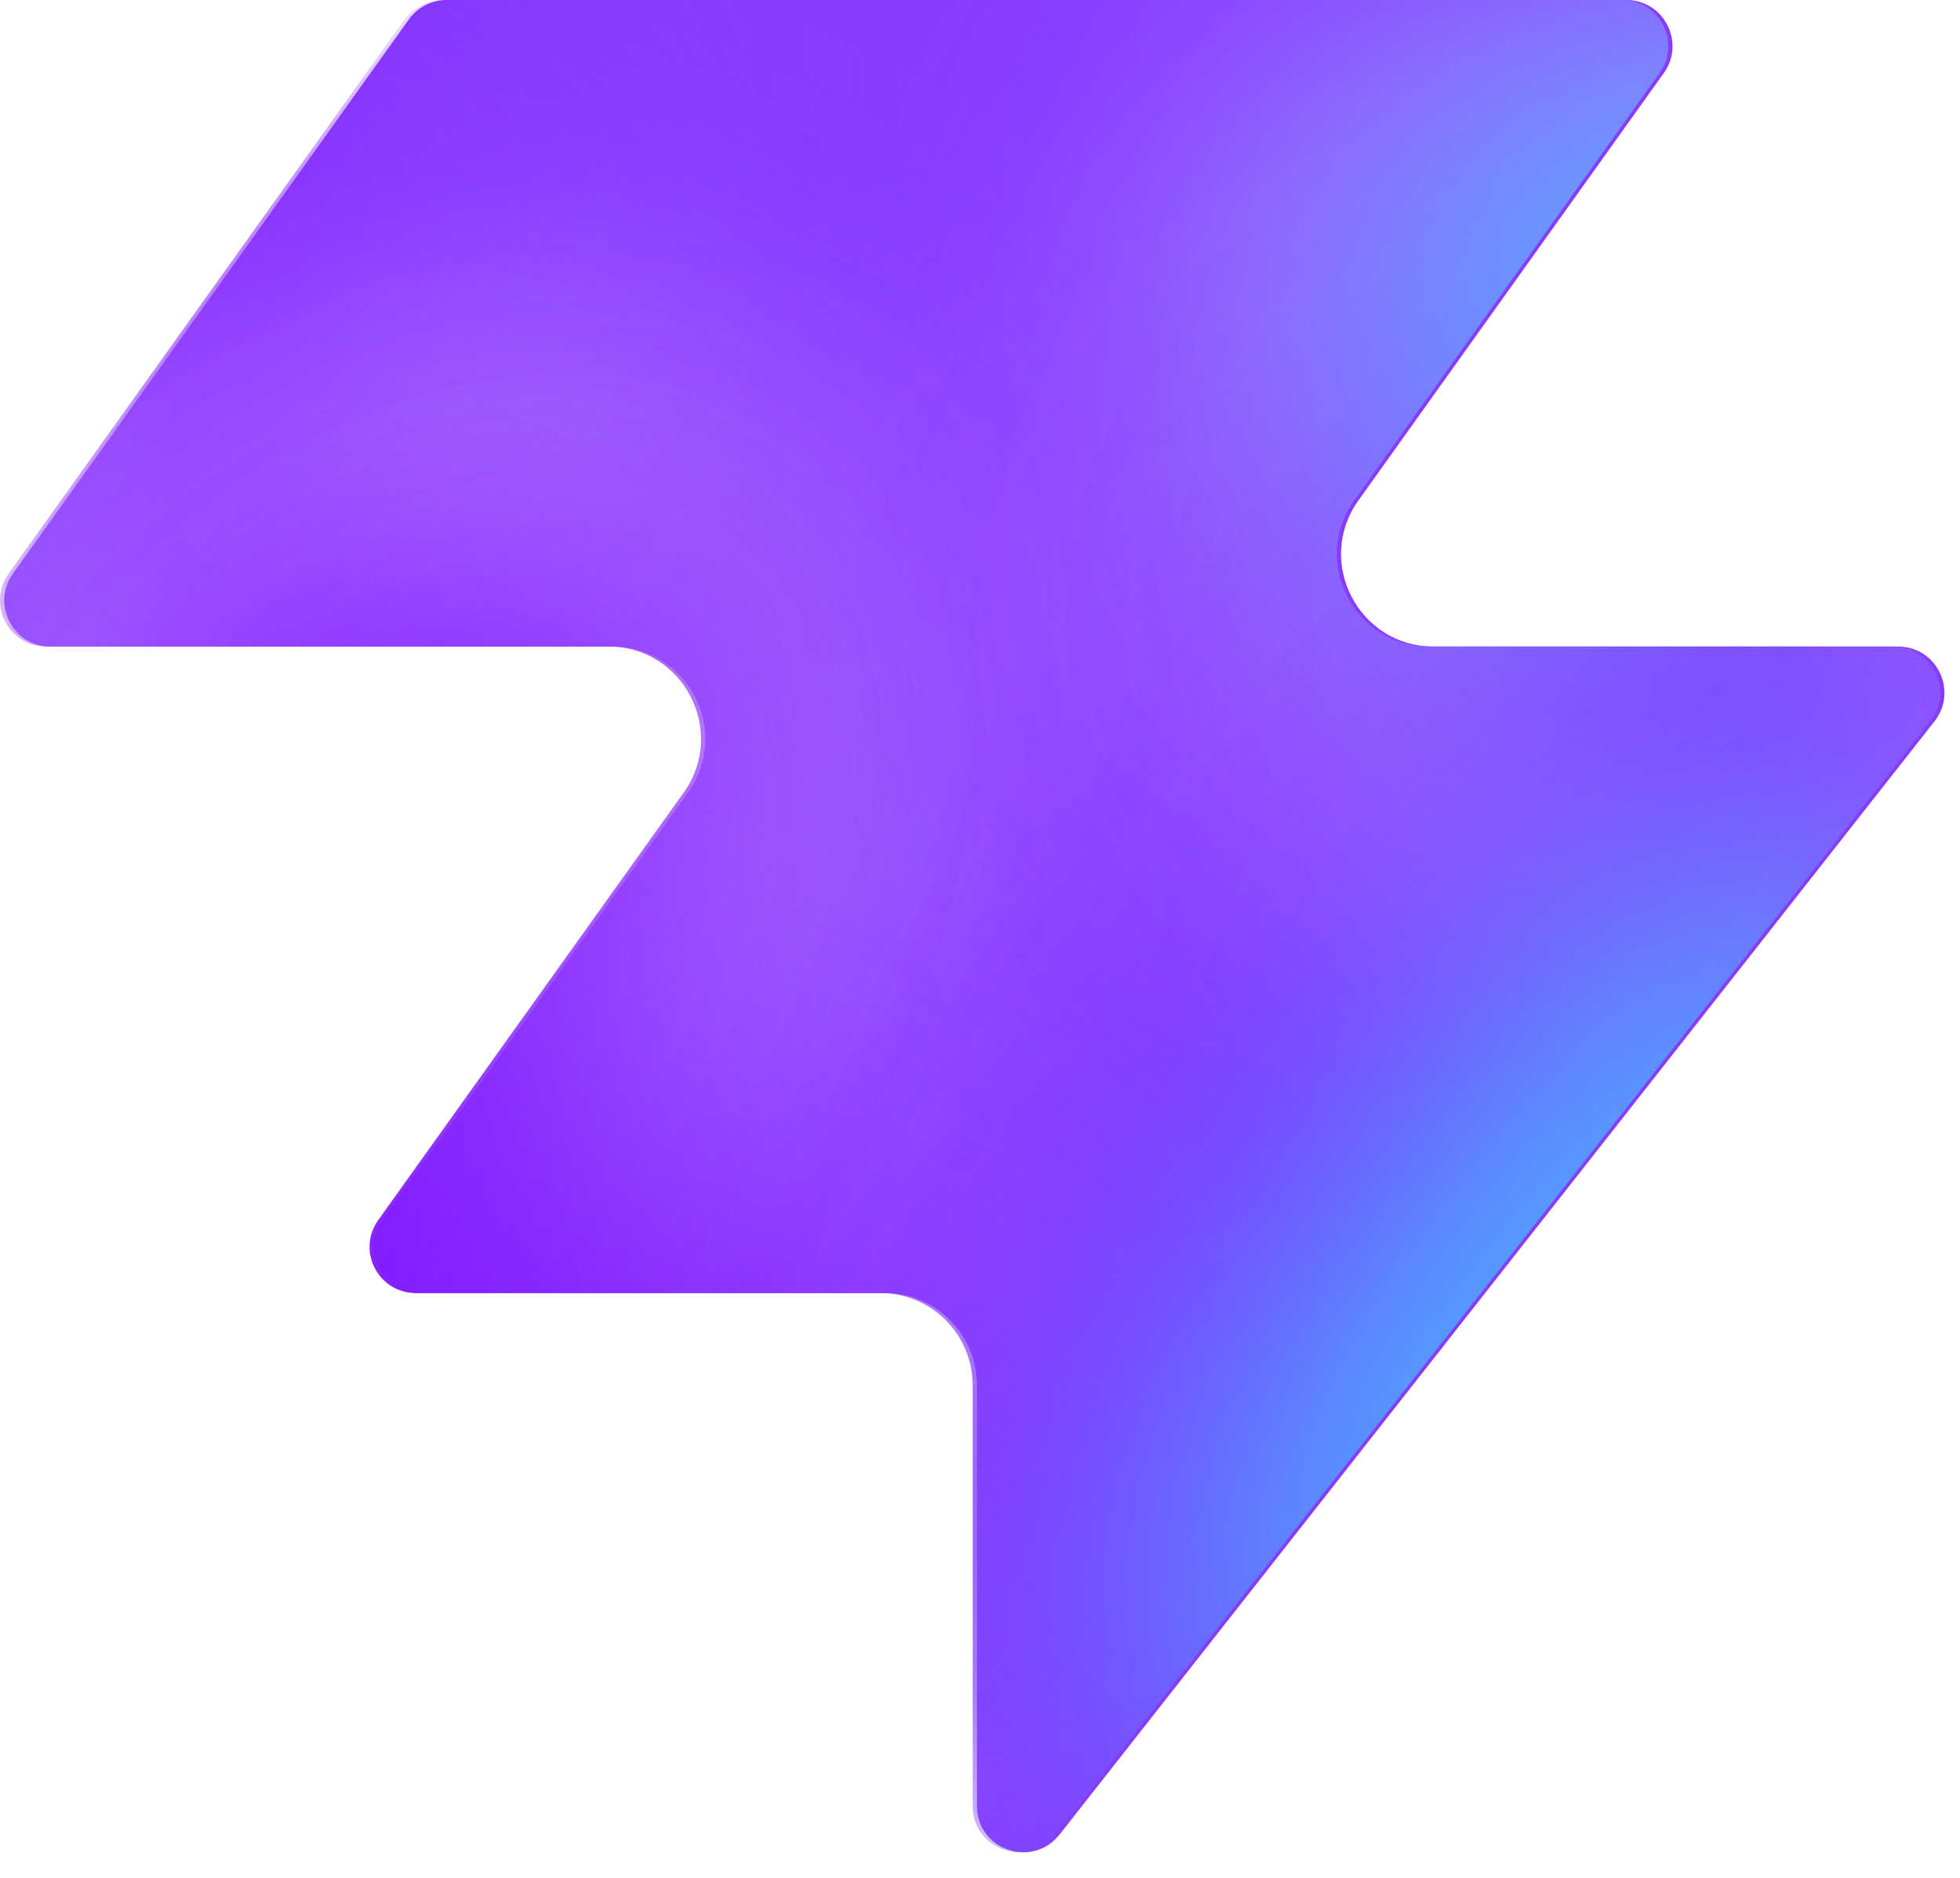
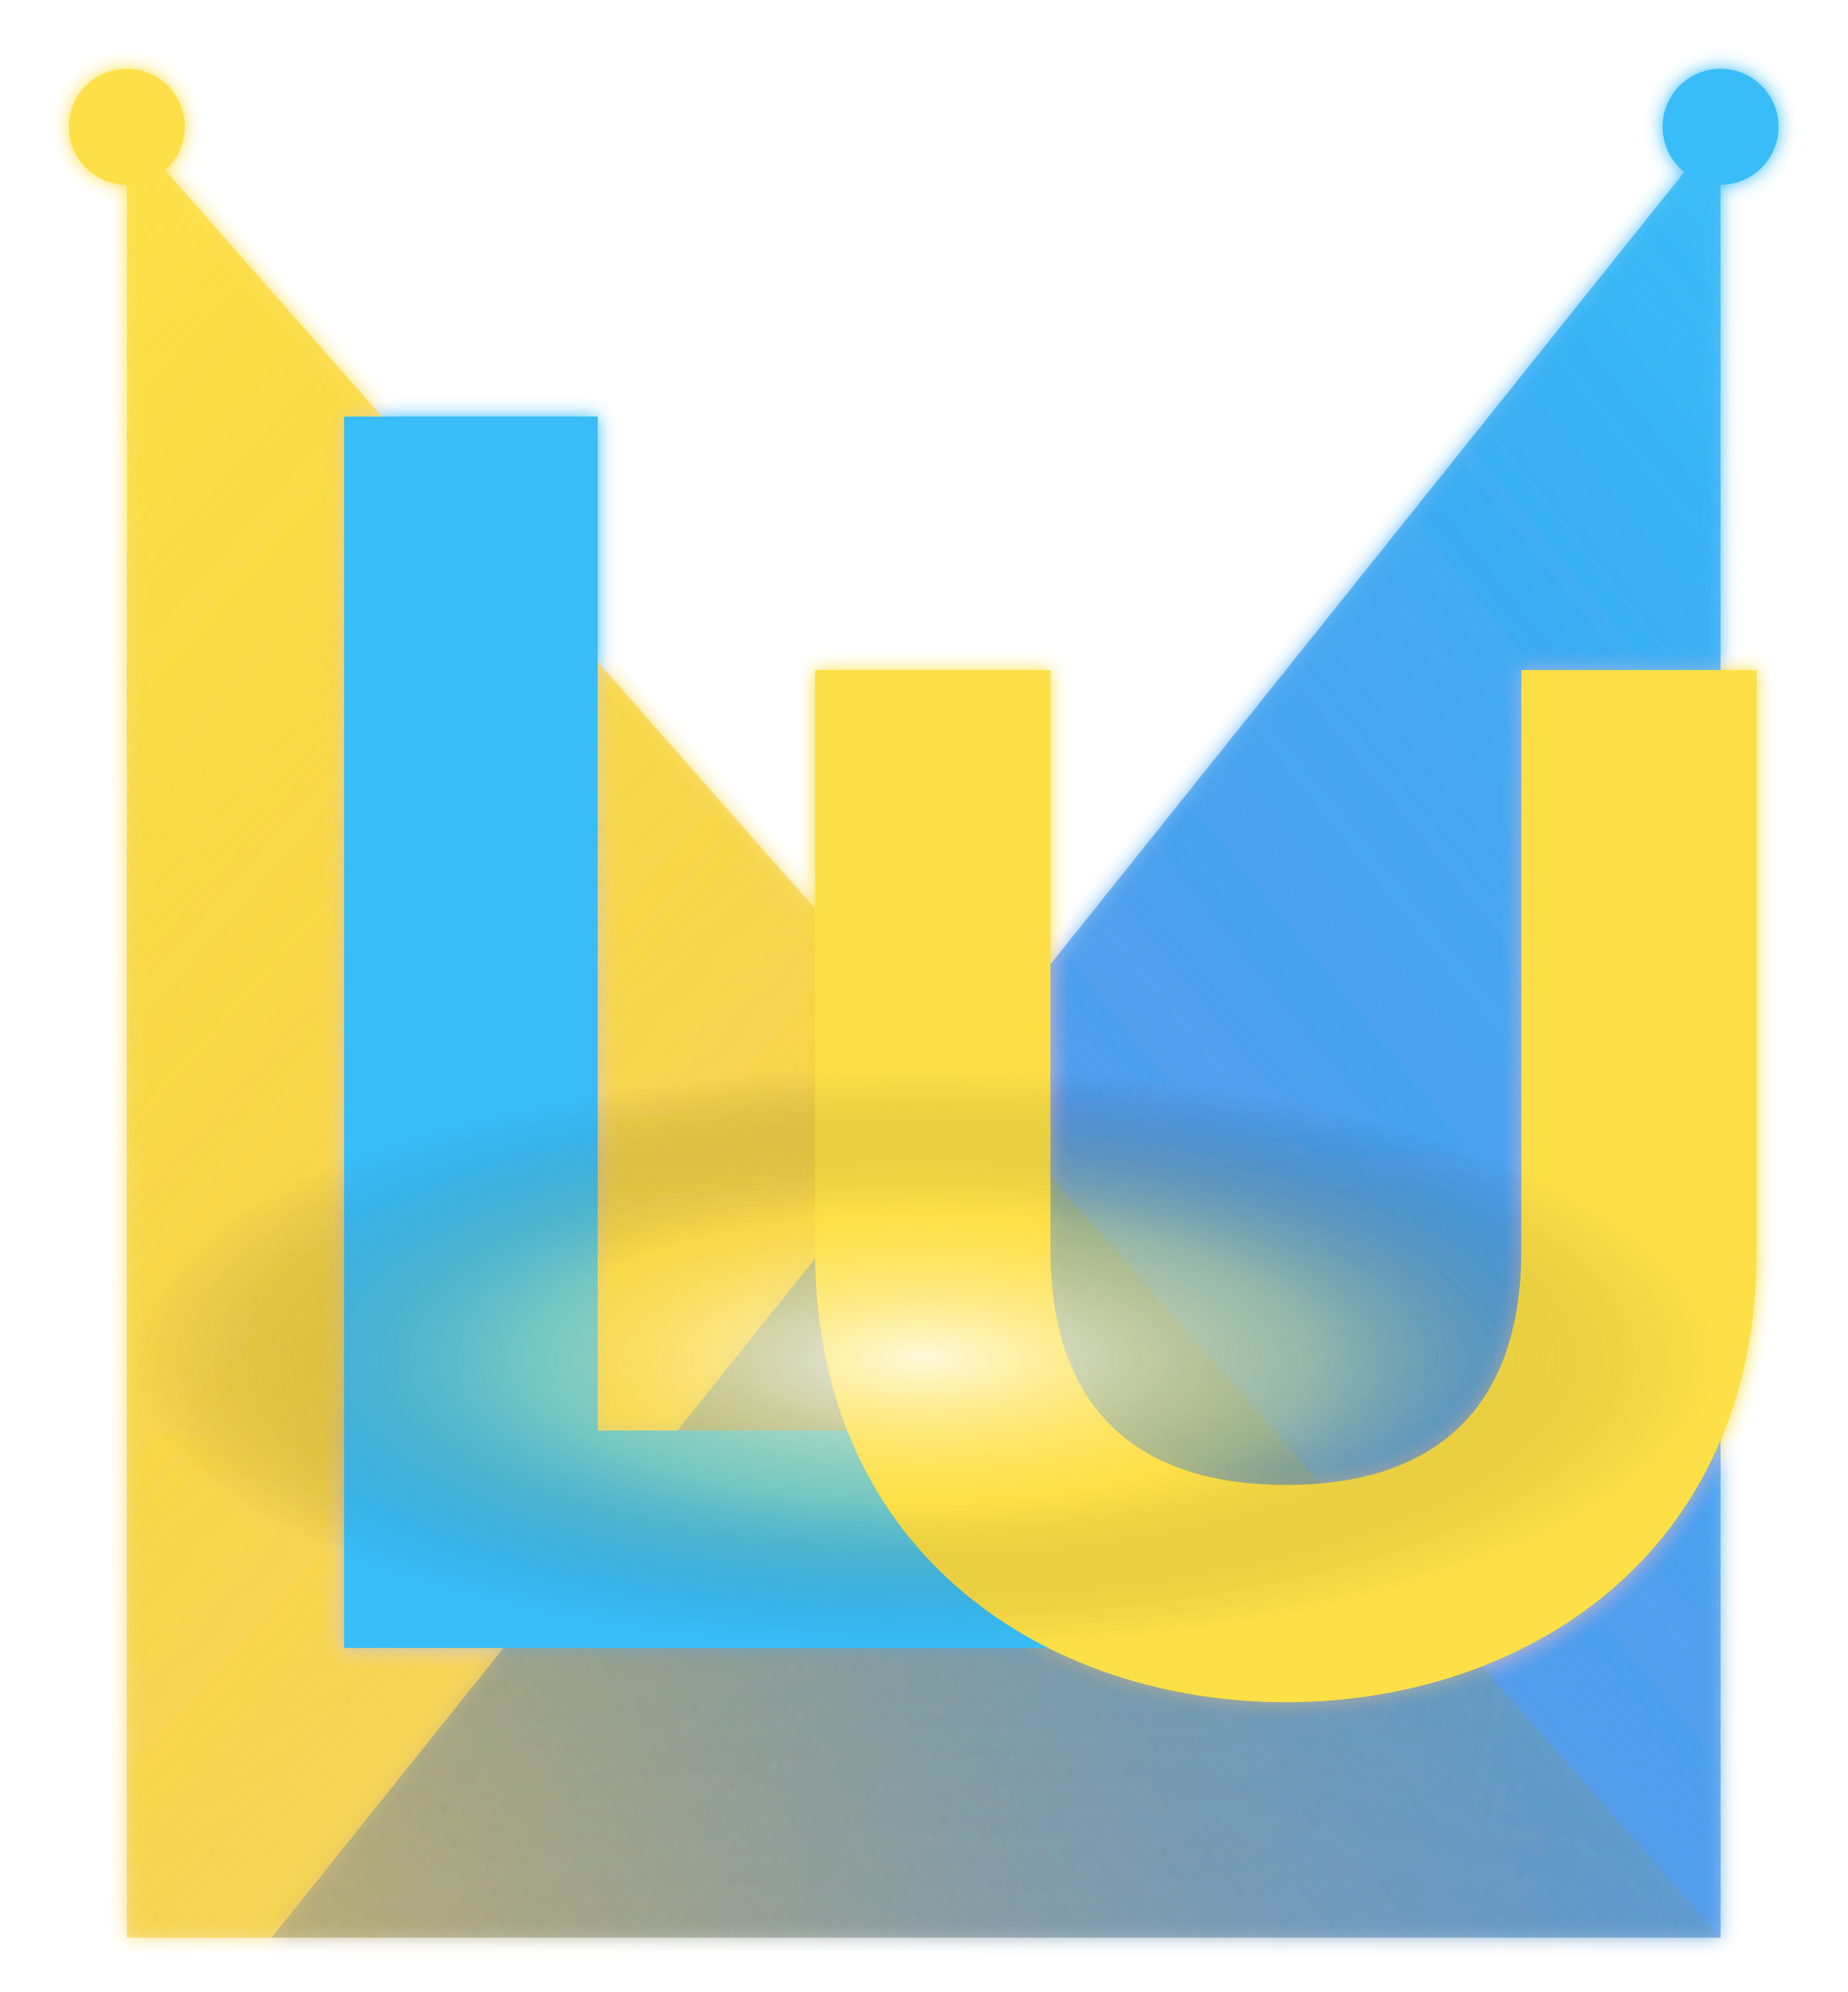
- <svg xmlns="http://www.w3.org/2000/svg" width="48" height="46" fill="none" viewBox="0 0 48 46">
-   <path fill="#863bff" d="M25.946 44.938c-.664.845-2.021.375-2.021-.698V33.937a2.26 2.26 0 0 0-2.262-2.262H10.287c-.92 0-1.456-1.04-.92-1.788l7.48-10.471c1.07-1.497 0-3.578-1.842-3.578H1.237c-.92 0-1.456-1.04-.92-1.788L10.013.474c.214-.297.556-.474.92-.474h28.894c.92 0 1.456 1.04.92 1.788l-7.48 10.471c-1.07 1.498 0 3.579 1.842 3.579h11.377c.943 0 1.473 1.088.89 1.83L25.947 44.94z" style="fill:#863bff;fill:color(display-p3 .525 .23 1);fill-opacity:1" />
-   <mask id="a" width="48" height="46" x="0" y="0" maskUnits="userSpaceOnUse" style="mask-type:alpha">
-     <path fill="#000" d="M25.842 44.938c-.664.844-2.021.375-2.021-.698V33.937a2.26 2.26 0 0 0-2.262-2.262H10.183c-.92 0-1.456-1.04-.92-1.788l7.48-10.471c1.07-1.498 0-3.579-1.842-3.579H1.133c-.92 0-1.456-1.04-.92-1.787L9.91.473c.214-.297.556-.474.92-.474h28.894c.92 0 1.456 1.04.92 1.788l-7.48 10.471c-1.07 1.498 0 3.578 1.842 3.578h11.377c.943 0 1.473 1.088.89 1.832L25.843 44.94z" style="fill:#000;fill-opacity:1" />
-   </mask>
-   <g mask="url(#a)">
-     <g filter="url(#b)">
-       <ellipse cx="5.508" cy="14.704" fill="#ede6ff" rx="5.508" ry="14.704" style="fill:#ede6ff;fill:color(display-p3 .927 .903 1);fill-opacity:1" transform="matrix(.00324 1 1 -.00324 -4.47 31.516)" />
-     </g>
-     <g filter="url(#c)">
-       <ellipse cx="10.399" cy="29.851" fill="#ede6ff" rx="10.399" ry="29.851" style="fill:#ede6ff;fill:color(display-p3 .927 .903 1);fill-opacity:1" transform="matrix(.00324 1 1 -.00324 -39.328 7.883)" />
-     </g>
-     <g filter="url(#d)">
-       <ellipse cx="5.508" cy="30.487" fill="#7e14ff" rx="5.508" ry="30.487" style="fill:#7e14ff;fill:color(display-p3 .492 .077 1);fill-opacity:1" transform="rotate(89.814 -25.913 -14.639)scale(1 -1)" />
-     </g>
-     <g filter="url(#e)">
-       <ellipse cx="5.508" cy="30.599" fill="#7e14ff" rx="5.508" ry="30.599" style="fill:#7e14ff;fill:color(display-p3 .492 .077 1);fill-opacity:1" transform="rotate(89.814 -32.644 -3.334)scale(1 -1)" />
-     </g>
-     <g filter="url(#f)">
-       <ellipse cx="5.508" cy="30.599" fill="#7e14ff" rx="5.508" ry="30.599" style="fill:#7e14ff;fill:color(display-p3 .492 .077 1);fill-opacity:1" transform="matrix(.00324 1 1 -.00324 -34.34 30.47)" />
-     </g>
-     <g filter="url(#g)">
-       <ellipse cx="14.072" cy="22.078" fill="#ede6ff" rx="14.072" ry="22.078" style="fill:#ede6ff;fill:color(display-p3 .927 .903 1);fill-opacity:1" transform="rotate(93.35 24.506 48.493)scale(-1 1)" />
-     </g>
-     <g filter="url(#h)">
-       <ellipse cx="3.47" cy="21.501" fill="#7e14ff" rx="3.47" ry="21.501" style="fill:#7e14ff;fill:color(display-p3 .492 .077 1);fill-opacity:1" transform="rotate(89.009 28.708 47.59)scale(-1 1)" />
-     </g>
-     <g filter="url(#i)">
-       <ellipse cx="3.47" cy="21.501" fill="#7e14ff" rx="3.47" ry="21.501" style="fill:#7e14ff;fill:color(display-p3 .492 .077 1);fill-opacity:1" transform="rotate(89.009 28.708 47.59)scale(-1 1)" />
-     </g>
-     <g filter="url(#j)">
-       <ellipse cx=".387" cy="8.972" fill="#7e14ff" rx="4.407" ry="29.108" style="fill:#7e14ff;fill:color(display-p3 .492 .077 1);fill-opacity:1" transform="rotate(39.51 .387 8.972)" />
-     </g>
-     <g filter="url(#k)">
-       <ellipse cx="47.523" cy="-6.092" fill="#7e14ff" rx="4.407" ry="29.108" style="fill:#7e14ff;fill:color(display-p3 .492 .077 1);fill-opacity:1" transform="rotate(37.892 47.523 -6.092)" />
-     </g>
-     <g filter="url(#l)">
-       <ellipse cx="41.412" cy="6.333" fill="#47bfff" rx="5.971" ry="9.665" style="fill:#47bfff;fill:color(display-p3 .28 .748 1);fill-opacity:1" transform="rotate(37.892 41.412 6.333)" />
-     </g>
-     <g filter="url(#m)">
-       <ellipse cx="-1.879" cy="38.332" fill="#7e14ff" rx="4.407" ry="29.108" style="fill:#7e14ff;fill:color(display-p3 .492 .077 1);fill-opacity:1" transform="rotate(37.892 -1.88 38.332)" />
-     </g>
-     <g filter="url(#n)">
-       <ellipse cx="-1.879" cy="38.332" fill="#7e14ff" rx="4.407" ry="29.108" style="fill:#7e14ff;fill:color(display-p3 .492 .077 1);fill-opacity:1" transform="rotate(37.892 -1.88 38.332)" />
-     </g>
-     <g filter="url(#o)">
-       <ellipse cx="35.651" cy="29.907" fill="#7e14ff" rx="4.407" ry="29.108" style="fill:#7e14ff;fill:color(display-p3 .492 .077 1);fill-opacity:1" transform="rotate(37.892 35.651 29.907)" />
-     </g>
-     <g filter="url(#p)">
-       <ellipse cx="38.418" cy="32.4" fill="#47bfff" rx="5.971" ry="15.297" style="fill:#47bfff;fill:color(display-p3 .28 .748 1);fill-opacity:1" transform="rotate(37.892 38.418 32.4)" />
-     </g>
-   </g>
+ <svg xmlns="http://www.w3.org/2000/svg" id="masterSVG" viewBox="145 85 510 550" class="w-full h-full overflow-visible">
  <defs>
-     <filter id="b" width="60.045" height="41.654" x="-19.77" y="16.149" color-interpolation-filters="sRGB" filterUnits="userSpaceOnUse">
-       <feFlood flood-opacity="0" result="BackgroundImageFix" />
-       <feBlend in="SourceGraphic" in2="BackgroundImageFix" result="shape" />
-       <feGaussianBlur result="effect1_foregroundBlur_2002_17158" stdDeviation="7.659" />
-     </filter>
-     <filter id="c" width="90.34" height="51.437" x="-54.613" y="-7.533" color-interpolation-filters="sRGB" filterUnits="userSpaceOnUse">
-       <feFlood flood-opacity="0" result="BackgroundImageFix" />
-       <feBlend in="SourceGraphic" in2="BackgroundImageFix" result="shape" />
-       <feGaussianBlur result="effect1_foregroundBlur_2002_17158" stdDeviation="7.659" />
-     </filter>
-     <filter id="d" width="79.355" height="29.4" x="-49.64" y="2.03" color-interpolation-filters="sRGB" filterUnits="userSpaceOnUse">
-       <feFlood flood-opacity="0" result="BackgroundImageFix" />
-       <feBlend in="SourceGraphic" in2="BackgroundImageFix" result="shape" />
-       <feGaussianBlur result="effect1_foregroundBlur_2002_17158" stdDeviation="4.596" />
-     </filter>
-     <filter id="e" width="79.579" height="29.4" x="-45.045" y="20.029" color-interpolation-filters="sRGB" filterUnits="userSpaceOnUse">
-       <feFlood flood-opacity="0" result="BackgroundImageFix" />
-       <feBlend in="SourceGraphic" in2="BackgroundImageFix" result="shape" />
-       <feGaussianBlur result="effect1_foregroundBlur_2002_17158" stdDeviation="4.596" />
-     </filter>
-     <filter id="f" width="79.579" height="29.4" x="-43.513" y="21.178" color-interpolation-filters="sRGB" filterUnits="userSpaceOnUse">
-       <feFlood flood-opacity="0" result="BackgroundImageFix" />
-       <feBlend in="SourceGraphic" in2="BackgroundImageFix" result="shape" />
-       <feGaussianBlur result="effect1_foregroundBlur_2002_17158" stdDeviation="4.596" />
-     </filter>
-     <filter id="g" width="74.749" height="58.852" x="15.756" y="-17.901" color-interpolation-filters="sRGB" filterUnits="userSpaceOnUse">
-       <feFlood flood-opacity="0" result="BackgroundImageFix" />
-       <feBlend in="SourceGraphic" in2="BackgroundImageFix" result="shape" />
-       <feGaussianBlur result="effect1_foregroundBlur_2002_17158" stdDeviation="7.659" />
-     </filter>
-     <filter id="h" width="61.377" height="25.362" x="23.548" y="2.284" color-interpolation-filters="sRGB" filterUnits="userSpaceOnUse">
-       <feFlood flood-opacity="0" result="BackgroundImageFix" />
-       <feBlend in="SourceGraphic" in2="BackgroundImageFix" result="shape" />
-       <feGaussianBlur result="effect1_foregroundBlur_2002_17158" stdDeviation="4.596" />
-     </filter>
-     <filter id="i" width="61.377" height="25.362" x="23.548" y="2.284" color-interpolation-filters="sRGB" filterUnits="userSpaceOnUse">
-       <feFlood flood-opacity="0" result="BackgroundImageFix" />
-       <feBlend in="SourceGraphic" in2="BackgroundImageFix" result="shape" />
-       <feGaussianBlur result="effect1_foregroundBlur_2002_17158" stdDeviation="4.596" />
-     </filter>
-     <filter id="j" width="56.045" height="63.649" x="-27.636" y="-22.853" color-interpolation-filters="sRGB" filterUnits="userSpaceOnUse">
-       <feFlood flood-opacity="0" result="BackgroundImageFix" />
-       <feBlend in="SourceGraphic" in2="BackgroundImageFix" result="shape" />
-       <feGaussianBlur result="effect1_foregroundBlur_2002_17158" stdDeviation="4.596" />
-     </filter>
-     <filter id="k" width="54.814" height="64.646" x="20.116" y="-38.415" color-interpolation-filters="sRGB" filterUnits="userSpaceOnUse">
-       <feFlood flood-opacity="0" result="BackgroundImageFix" />
-       <feBlend in="SourceGraphic" in2="BackgroundImageFix" result="shape" />
-       <feGaussianBlur result="effect1_foregroundBlur_2002_17158" stdDeviation="4.596" />
-     </filter>
-     <filter id="l" width="33.541" height="35.313" x="24.641" y="-11.323" color-interpolation-filters="sRGB" filterUnits="userSpaceOnUse">
-       <feFlood flood-opacity="0" result="BackgroundImageFix" />
-       <feBlend in="SourceGraphic" in2="BackgroundImageFix" result="shape" />
-       <feGaussianBlur result="effect1_foregroundBlur_2002_17158" stdDeviation="4.596" />
-     </filter>
-     <filter id="m" width="54.814" height="64.646" x="-29.286" y="6.009" color-interpolation-filters="sRGB" filterUnits="userSpaceOnUse">
-       <feFlood flood-opacity="0" result="BackgroundImageFix" />
-       <feBlend in="SourceGraphic" in2="BackgroundImageFix" result="shape" />
-       <feGaussianBlur result="effect1_foregroundBlur_2002_17158" stdDeviation="4.596" />
-     </filter>
-     <filter id="n" width="54.814" height="64.646" x="-29.286" y="6.009" color-interpolation-filters="sRGB" filterUnits="userSpaceOnUse">
-       <feFlood flood-opacity="0" result="BackgroundImageFix" />
-       <feBlend in="SourceGraphic" in2="BackgroundImageFix" result="shape" />
-       <feGaussianBlur result="effect1_foregroundBlur_2002_17158" stdDeviation="4.596" />
-     </filter>
-     <filter id="o" width="54.814" height="64.646" x="8.244" y="-2.416" color-interpolation-filters="sRGB" filterUnits="userSpaceOnUse">
-       <feFlood flood-opacity="0" result="BackgroundImageFix" />
-       <feBlend in="SourceGraphic" in2="BackgroundImageFix" result="shape" />
-       <feGaussianBlur result="effect1_foregroundBlur_2002_17158" stdDeviation="4.596" />
-     </filter>
-     <filter id="p" width="39.409" height="43.623" x="18.713" y="10.588" color-interpolation-filters="sRGB" filterUnits="userSpaceOnUse">
-       <feFlood flood-opacity="0" result="BackgroundImageFix" />
-       <feBlend in="SourceGraphic" in2="BackgroundImageFix" result="shape" />
-       <feGaussianBlur result="effect1_foregroundBlur_2002_17158" stdDeviation="4.596" />
+     <linearGradient id="spotBeam1" x1="0%" y1="0%" x2="100%" y2="100%">
+       <stop offset="0%" stop-color="#fde047" stop-opacity="0.9" />
+       <stop offset="100%" stop-color="#eab308" stop-opacity="0.2" />
+     </linearGradient>
+     <linearGradient id="spotBeam2" x1="100%" y1="0%" x2="0%" y2="100%">
+       <stop offset="0%" stop-color="#38bdf8" stop-opacity="0.9" />
+       <stop offset="100%" stop-color="#1d4ed8" stop-opacity="0.2" />
+     </linearGradient>
+     <radialGradient id="stageLight" cx="50%" cy="50%" r="50%">
+       <stop offset="0%" stop-color="#ffffff" stop-opacity="0.8" />
+       <stop offset="50%" stop-color="#fde047" stop-opacity="0.3" />
+       <stop offset="100%" stop-color="#000000" stop-opacity="0" />
+     </radialGradient>
+     <filter id="spotGlow">
+       <feGaussianBlur id="blurNode" stdDeviation="2.4" result="blur" />
+       <feMerge>
+         <feMergeNode in="blur" />
+         <feMergeNode in="SourceGraphic" />
+       </feMerge>
    </filter>
  </defs>
+   <g filter="url(#spotGlow)">
+     <polygon points="180,120 620,620 180,620" fill="url(#spotBeam1)" />
+     <polygon points="620,120 220,620 620,620" fill="url(#spotBeam2)" />
+     <path d="M 240,200 L 310,200 L 310,480 L 440,480 L 440,540 L 240,540 Z" fill="#38bdf8" />
+     <path d="M 370,270 L 435,270 L 435,430 C 435,475 460,495 500,495 C 540,495 565,475 565,430 L 565,270 L 630,270 L 630,430 C 630,515 565,555 500,555 C 435,555 370,515 370,430 Z" fill="#fde047" />
+     <ellipse cx="400" cy="460" rx="220" ry="80" fill="url(#stageLight)" />
+     <circle cx="180" cy="120" r="16" fill="#fde047" />
+     <circle cx="620" cy="120" r="16" fill="#38bdf8" />
+   </g>
</svg>
